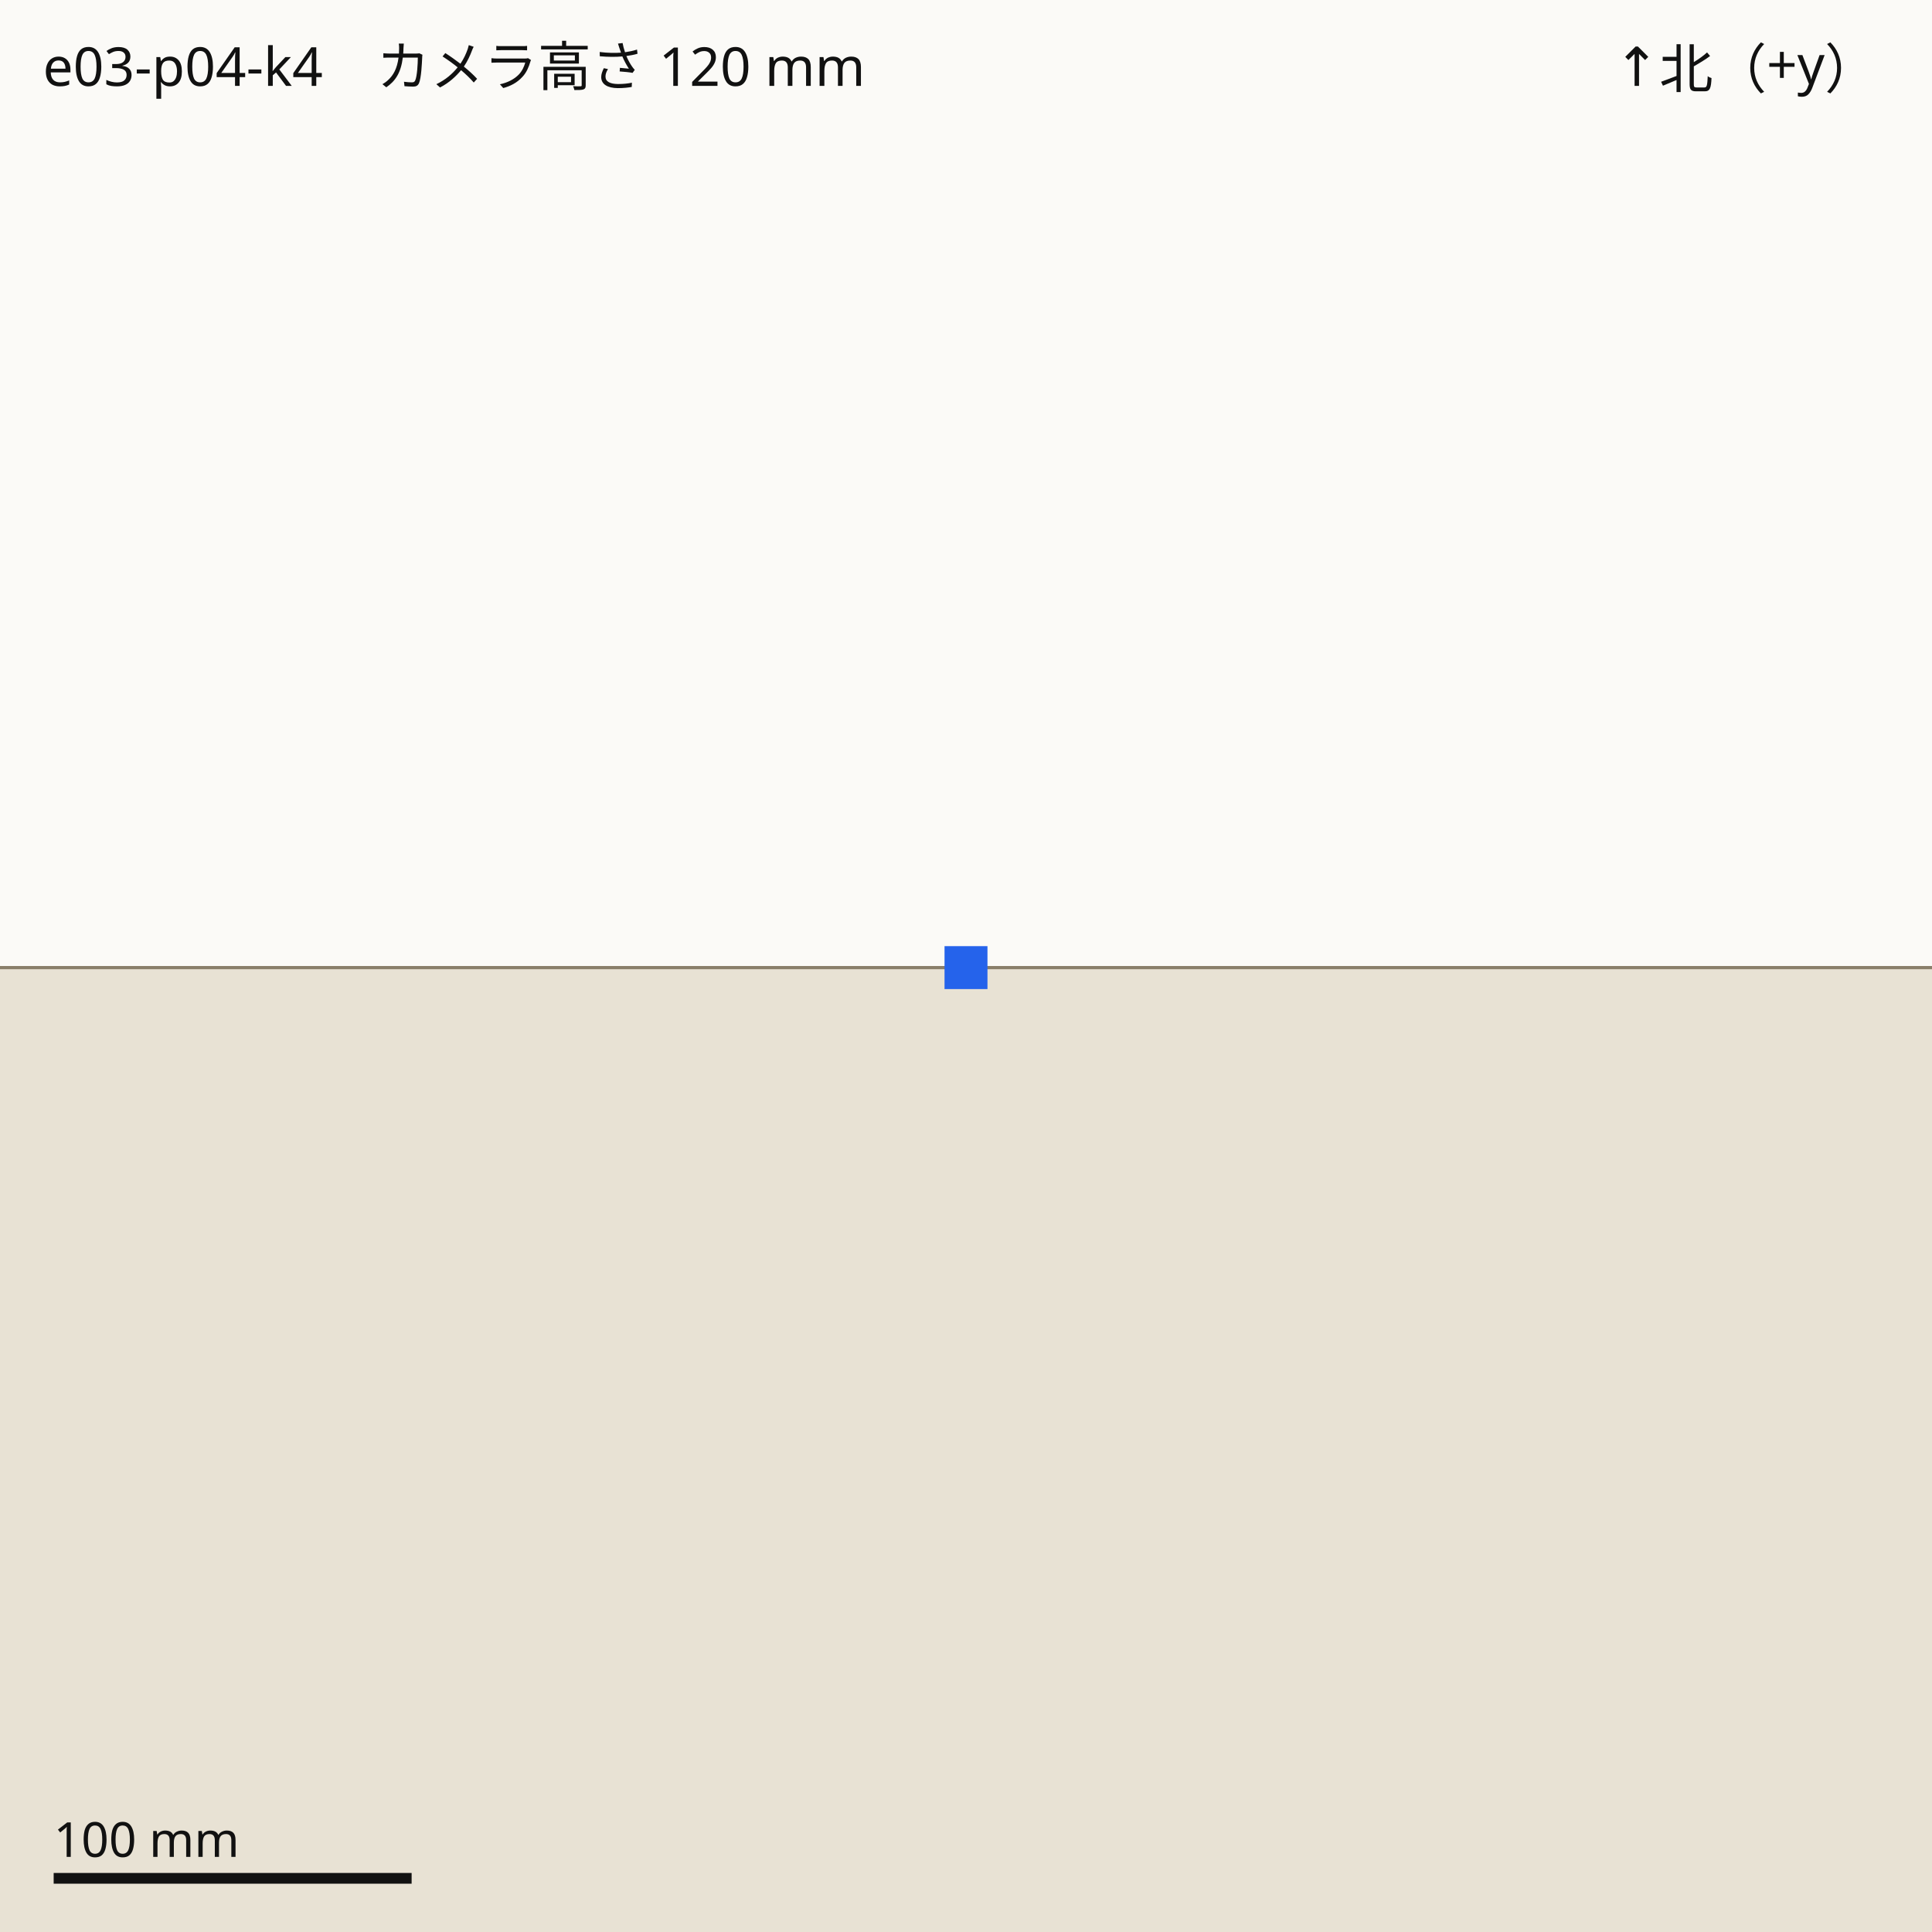
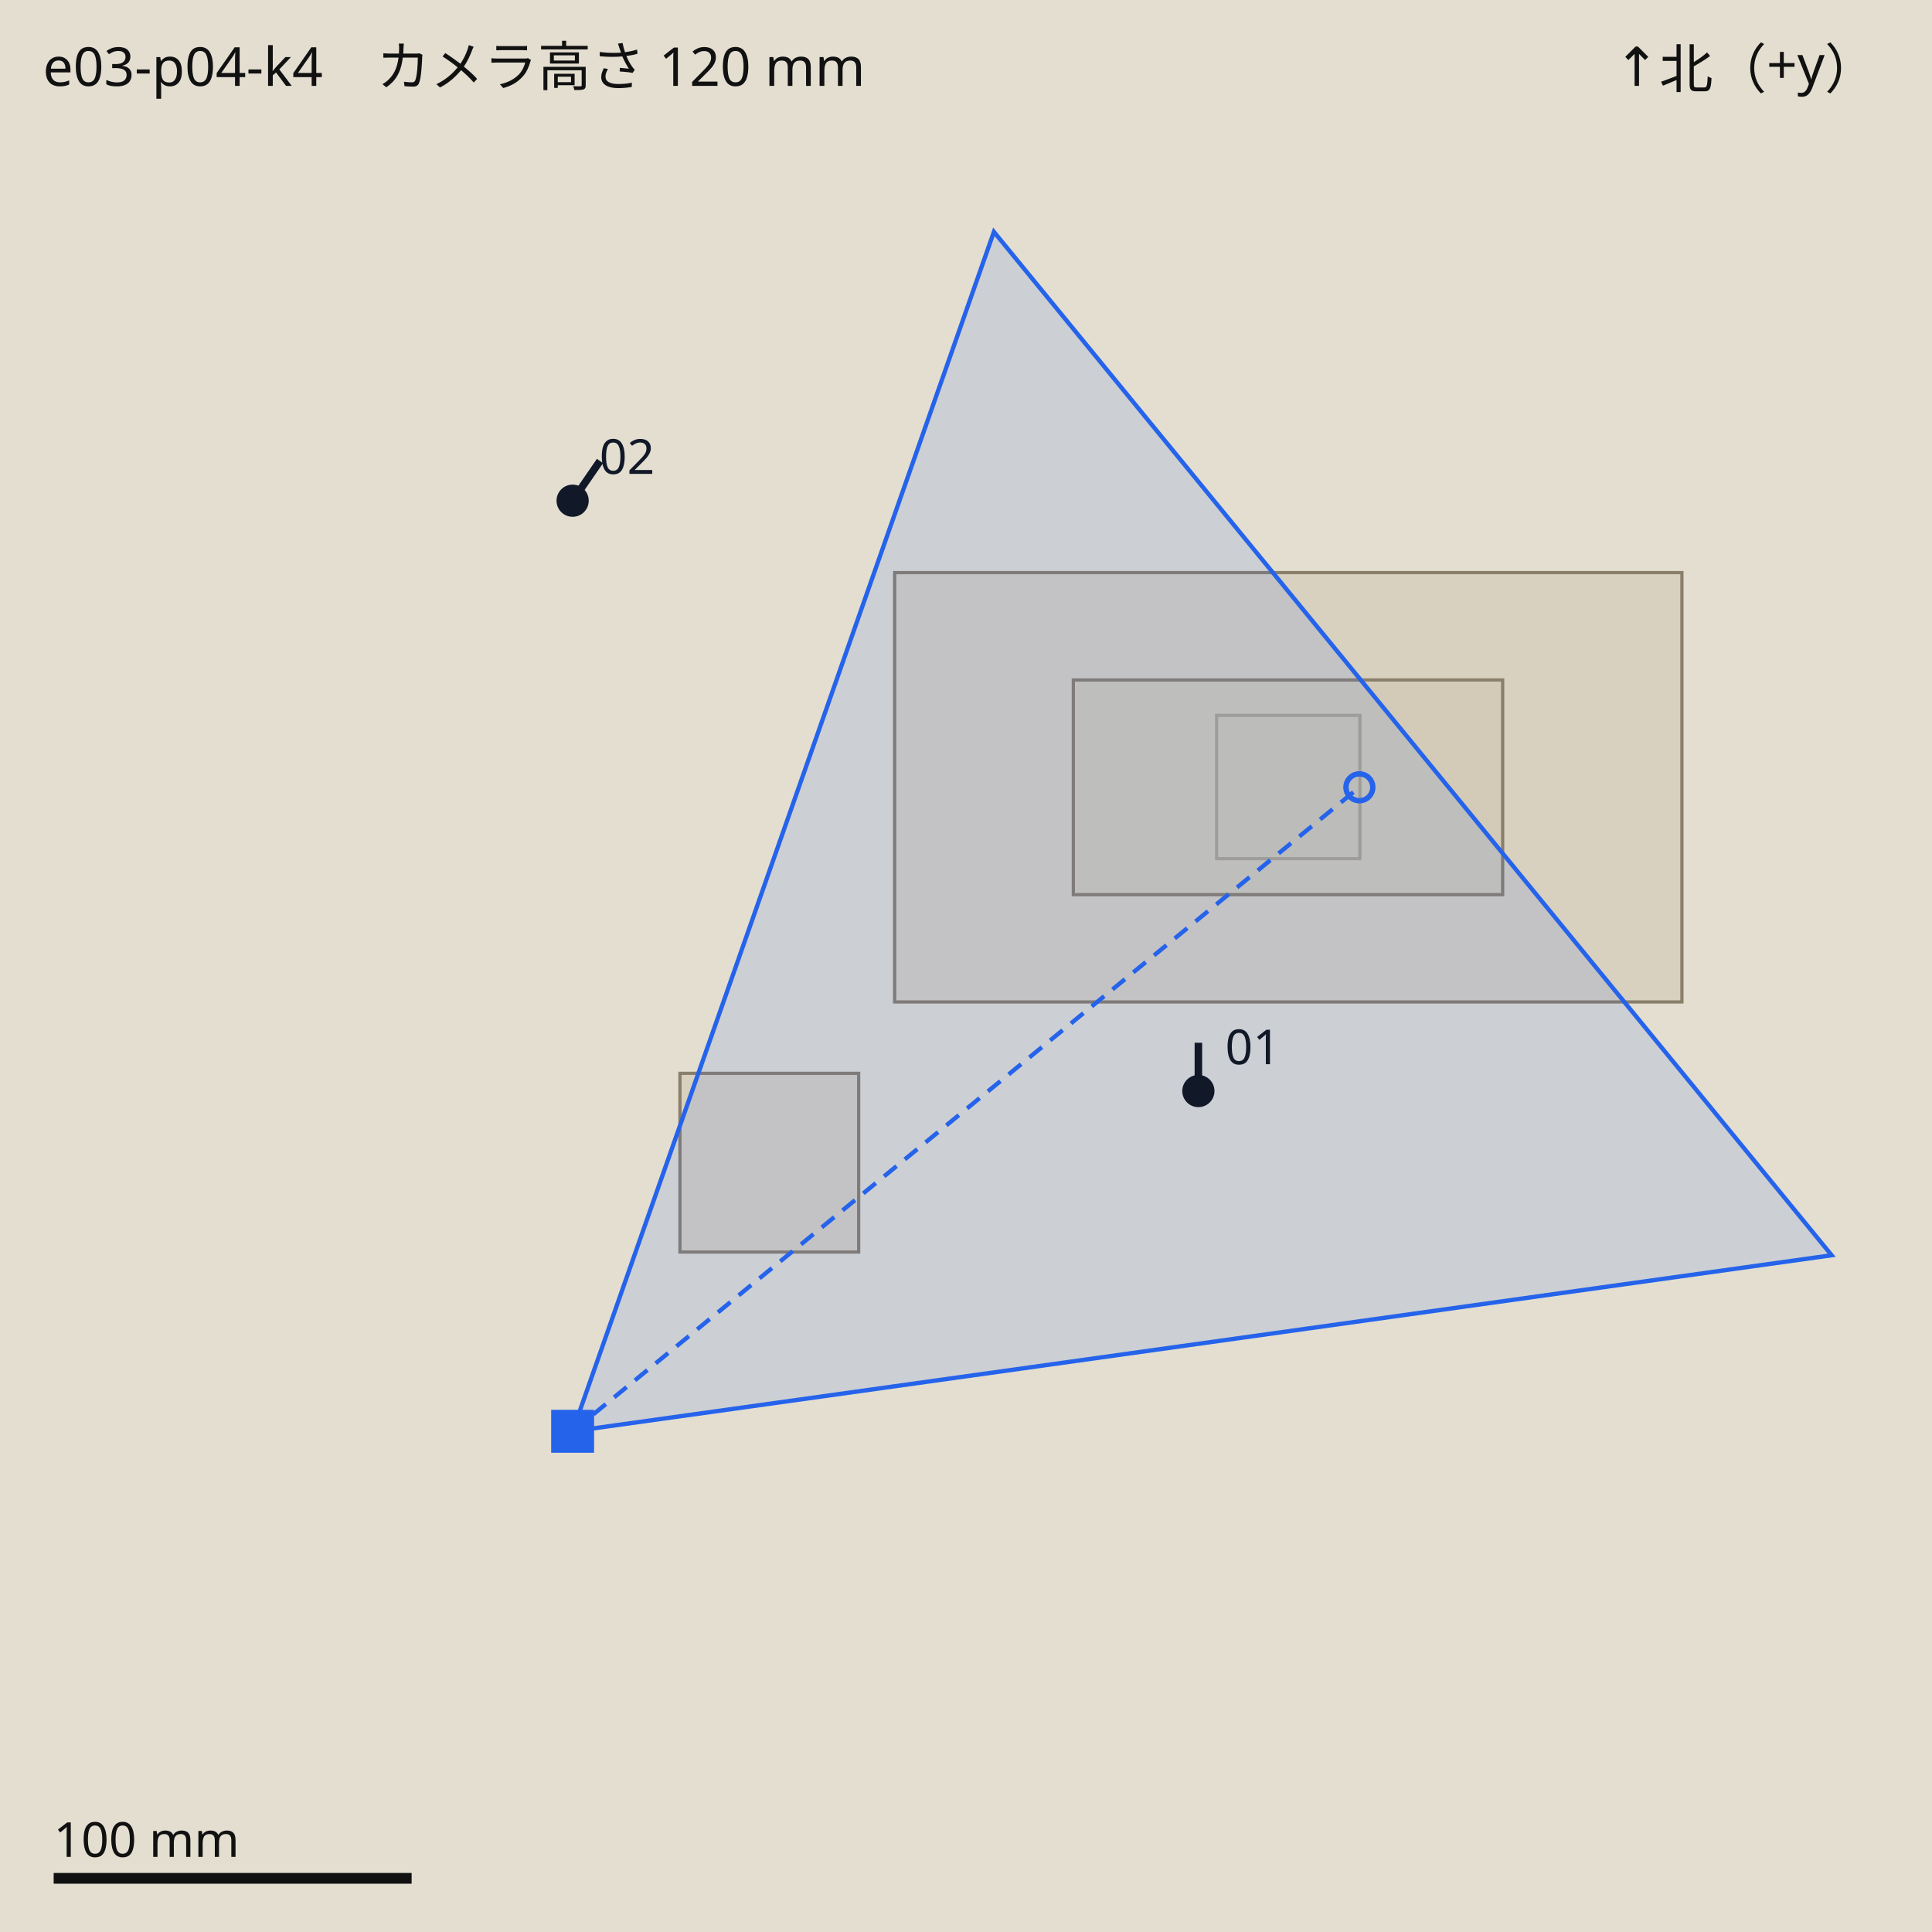
<svg xmlns="http://www.w3.org/2000/svg" viewBox="0 0 360 360" width="360" height="360" font-family="IPAGothic, sans-serif">
  <rect width="360" height="360" fill="#fbfaf7" />
-   <rect x="-3884.0" y="180.3" width="8128.0" height="6096.0" fill="#d8cdb8" fill-opacity="0.55" stroke="#8a7f6a" stroke-width="0.6" />
-   <path d="M180.0,180.3 L179.6,179.6 L180.4,179.6 Z" fill="#2563eb" fill-opacity="0.12" stroke="#2563eb" stroke-width="0.8" />
-   <line x1="180.0" y1="180.3" x2="180.0" y2="179.7" stroke="#2563eb" stroke-dasharray="3 2" stroke-width="0.8" />
-   <circle cx="180.0" cy="179.7" r="2.5" fill="none" stroke="#2563eb" />
-   <rect x="176.0" y="176.3" width="8" height="8" fill="#2563eb" />
+   <rect x="-26.7" y="-120.0" width="533.3" height="600.0" fill="#cfc6b0" fill-opacity="0.55" stroke="#8a7f6a" stroke-width="0.6" />
+   <rect x="166.7" y="106.7" width="146.7" height="80.0" fill="#cfc6b0" fill-opacity="0.55" stroke="#8a7f6a" stroke-width="0.6" />
+   <rect x="226.7" y="133.3" width="26.7" height="26.7" fill="#cfc6b0" fill-opacity="0.55" stroke="#8a7f6a" stroke-width="0.6" />
+   <rect x="200.0" y="126.7" width="80.0" height="40.0" fill="#cfc6b0" fill-opacity="0.55" stroke="#8a7f6a" stroke-width="0.6" />
+   <rect x="126.7" y="200.0" width="33.3" height="33.3" fill="#cfc6b0" fill-opacity="0.55" stroke="#8a7f6a" stroke-width="0.6" />
+   <path d="M106.7,266.7 L185.2,43.2 L341.3,233.9 Z" fill="#2563eb" fill-opacity="0.12" stroke="#2563eb" stroke-width="0.8" />
+   <line x1="106.7" y1="266.7" x2="253.3" y2="146.7" stroke="#2563eb" stroke-dasharray="3 2" stroke-width="0.8" />
+   <circle cx="253.3" cy="146.7" r="2.5" fill="none" stroke="#2563eb" />
+   <rect x="102.7" y="262.7" width="8" height="8" fill="#2563eb" />
+   <circle cx="223.3" cy="203.3" r="3" fill="#111827" />
+   <line x1="223.3" y1="203.3" x2="223.3" y2="194.3" stroke="#111827" stroke-width="1.4" />
+   <text x="228.3" y="198.3" font-size="9" fill="#111827">01</text>
+   <circle cx="106.7" cy="93.3" r="3" fill="#111827" />
+   <line x1="106.7" y1="93.3" x2="111.8" y2="85.9" stroke="#111827" stroke-width="1.4" />
+   <text x="111.7" y="88.3" font-size="9" fill="#111827">02</text>
  <line x1="10" y1="350" x2="76.7" y2="350" stroke="#111" stroke-width="2" />
  <text x="10" y="346" font-size="9" fill="#111">100 mm</text>
  <text x="8" y="16" font-size="10" fill="#111">e03-p04-k4　カメラ高さ 120 mm</text>
  <text x="350" y="16" font-size="10" text-anchor="end" fill="#111">↑北（+y）</text>
</svg>
